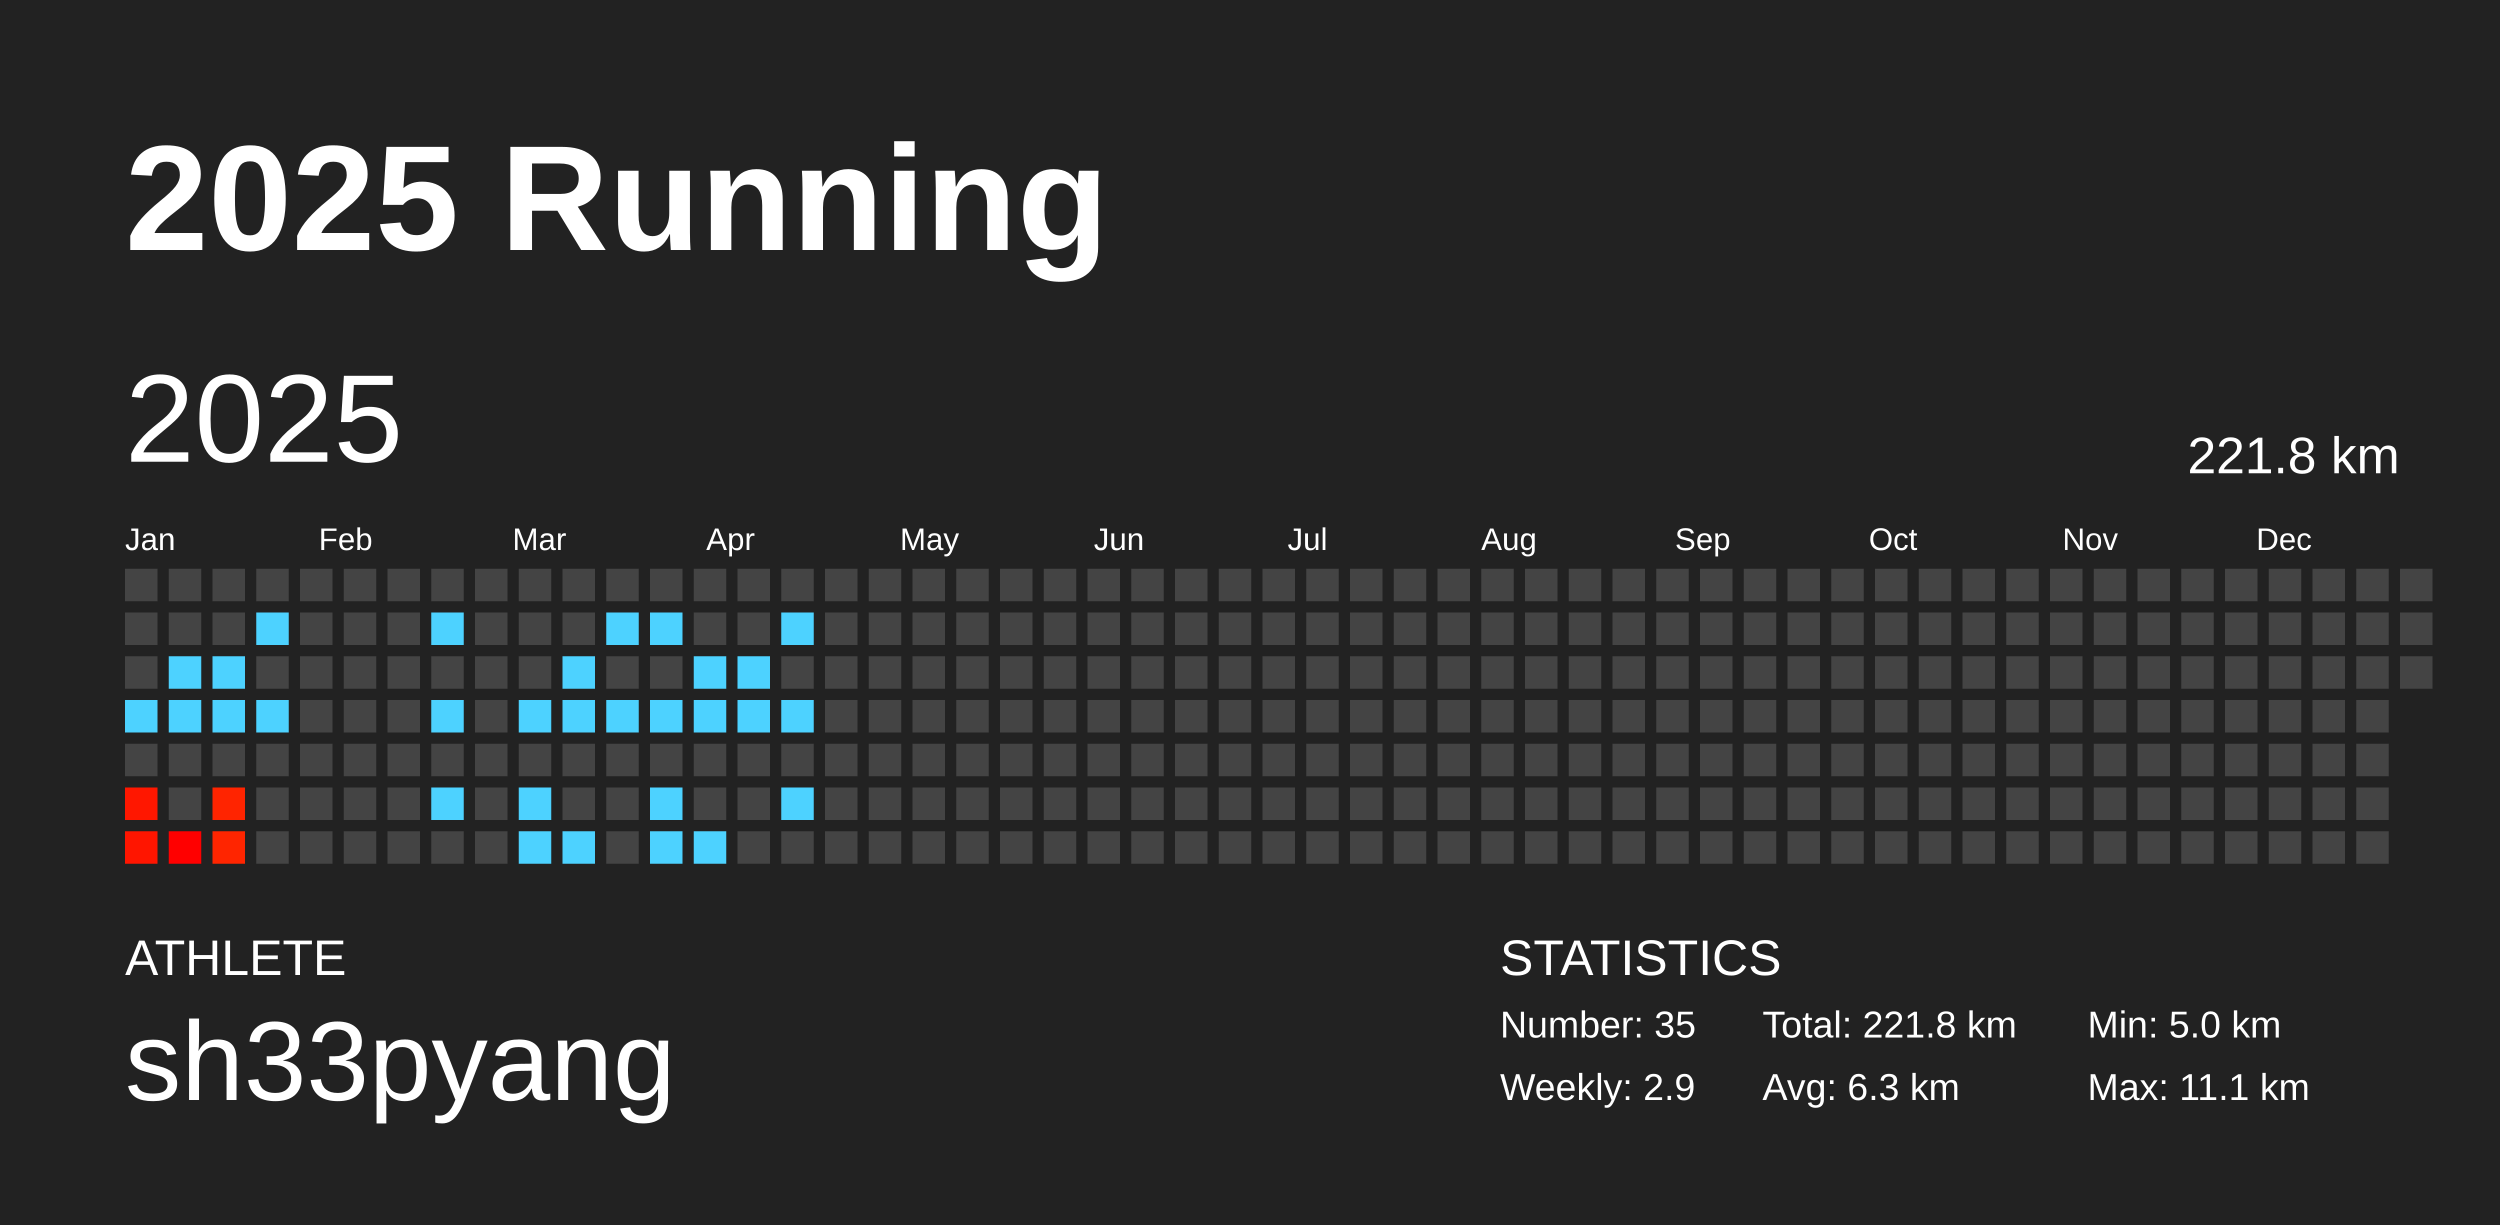
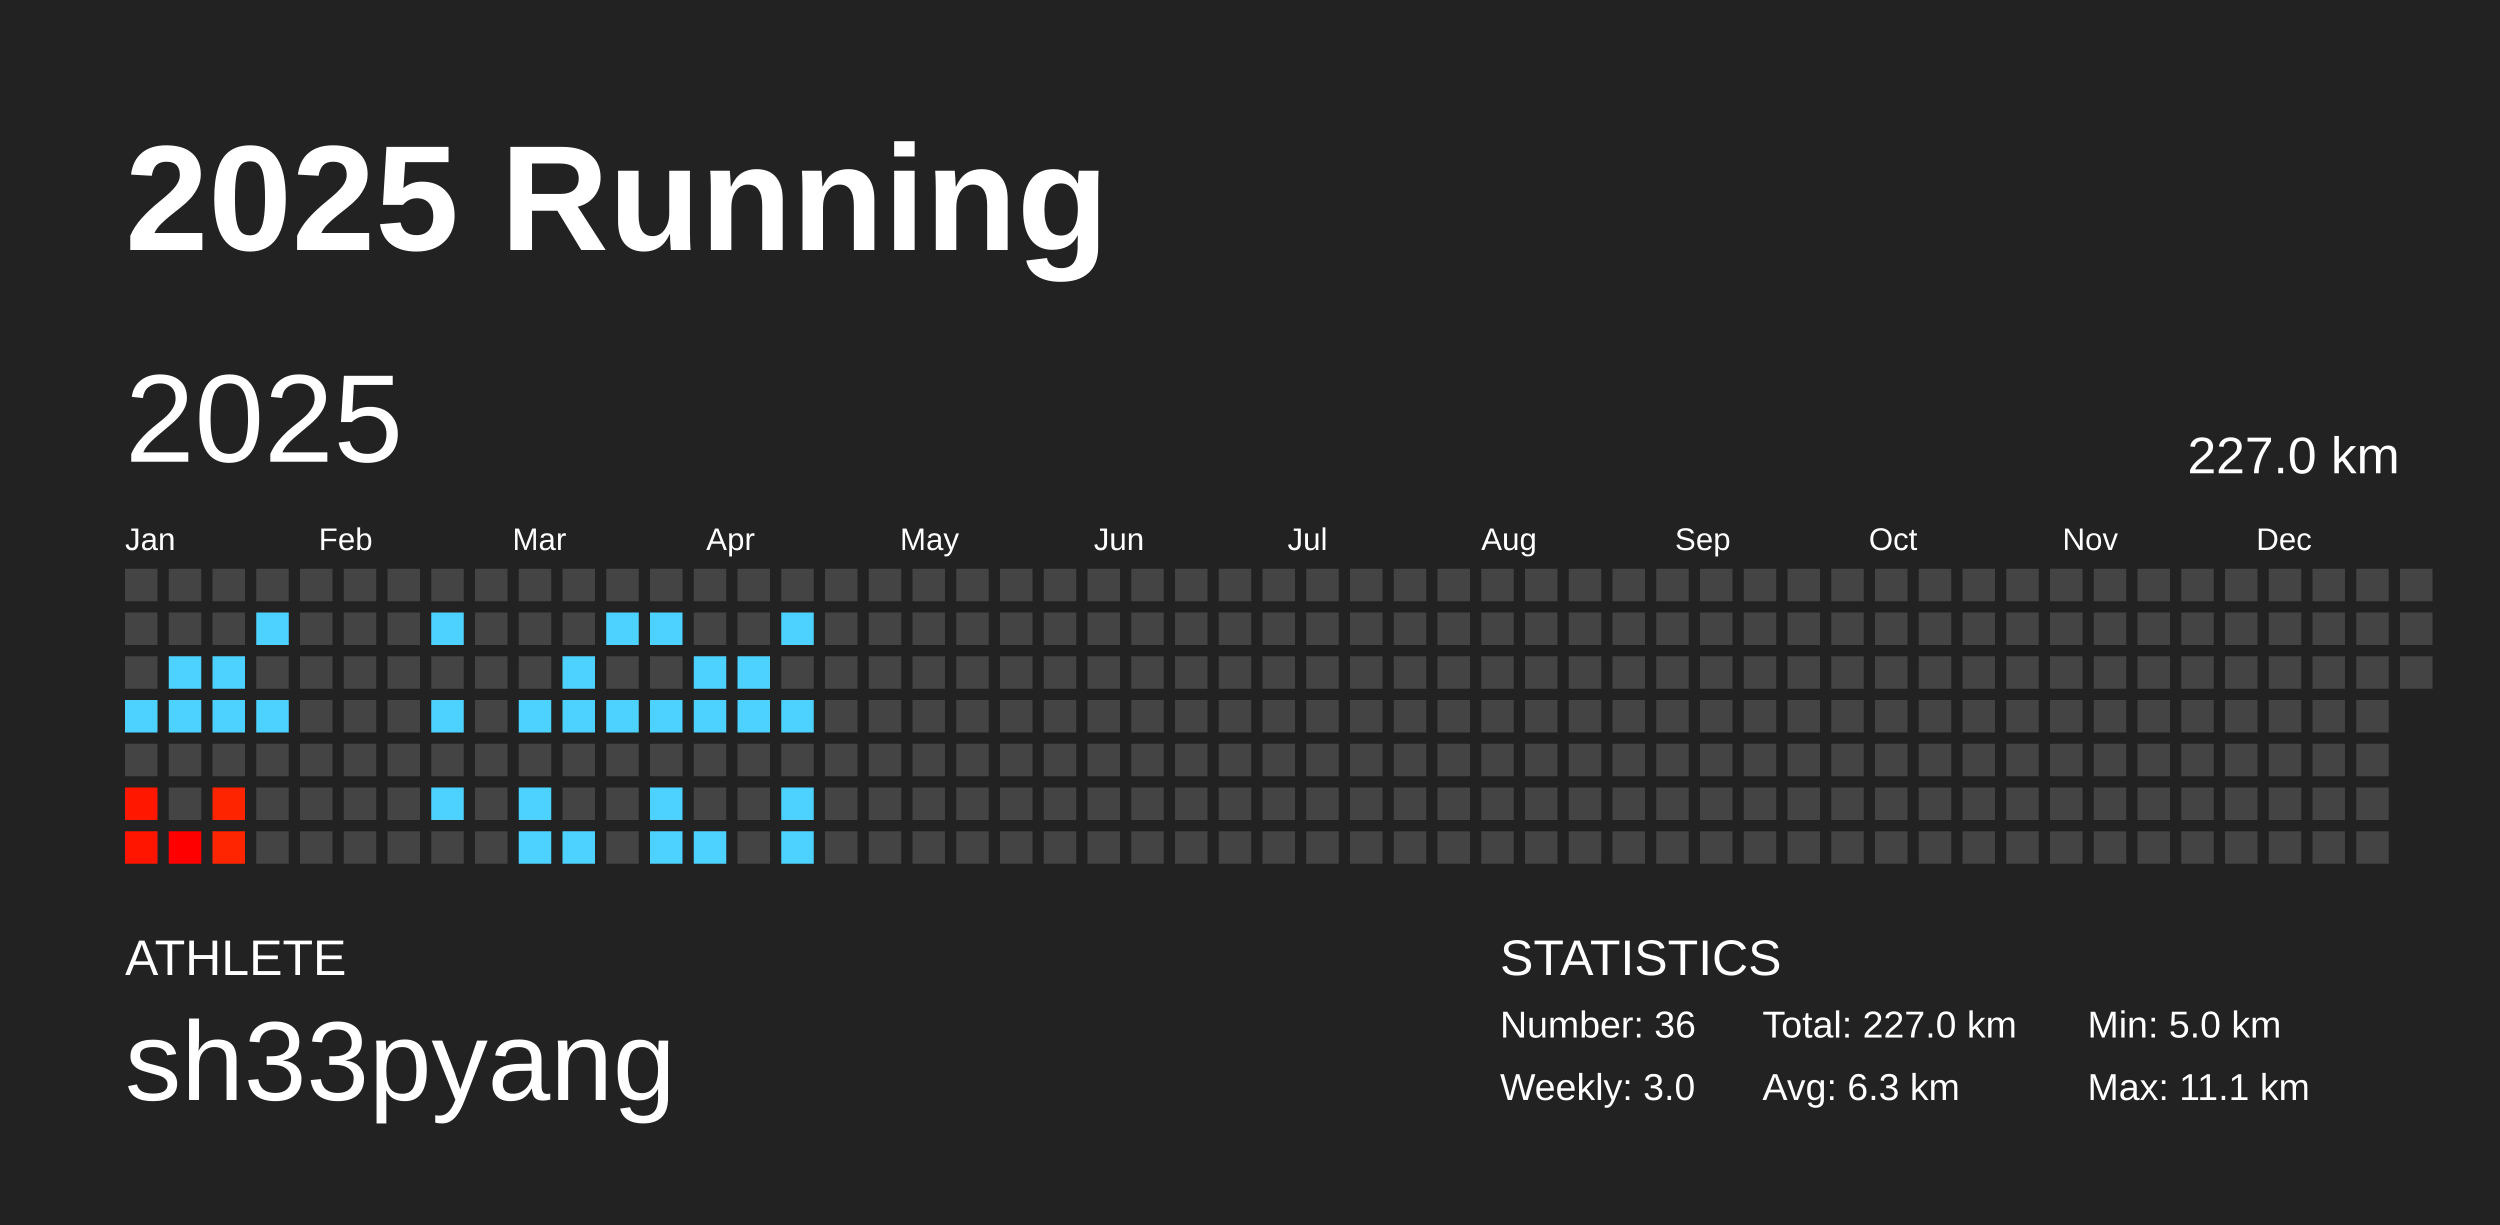
<svg xmlns="http://www.w3.org/2000/svg" baseProfile="full" height="98mm" version="1.1" viewBox="0,0,200,98" width="200mm">
  <defs />
  <rect fill="#222222" height="98" width="200" x="0" y="0" />
  <text fill="#FFFFFF" style="font-size:12px; font-family:Arial; font-weight:bold;" x="10" y="20">2025 Running</text>
  <text fill="#FFFFFF" style="font-size:4px; font-family:Arial" x="10" y="78">ATHLETE</text>
  <text fill="#FFFFFF" style="font-size:9px; font-family:Arial" x="10" y="88">sh33pyang</text>
  <text fill="#FFFFFF" style="font-size:4px; font-family:Arial" x="120" y="78">STATISTICS</text>
-   <text fill="#FFFFFF" style="font-size:3px; font-family:Arial" x="120" y="83">Number: 35</text>
-   <text fill="#FFFFFF" style="font-size:3px; font-family:Arial" x="120" y="88">Weekly: 2.9</text>
-   <text fill="#FFFFFF" style="font-size:3px; font-family:Arial" x="141" y="83">Total: 221.8 km</text>
+   <text fill="#FFFFFF" style="font-size:3px; font-family:Arial" x="120" y="83">Number: 36</text>
+   <text fill="#FFFFFF" style="font-size:3px; font-family:Arial" x="120" y="88">Weekly: 3.0</text>
+   <text fill="#FFFFFF" style="font-size:3px; font-family:Arial" x="141" y="83">Total: 227.0 km</text>
  <text fill="#FFFFFF" style="font-size:3px; font-family:Arial" x="141" y="88">Avg: 6.3 km</text>
  <text fill="#FFFFFF" style="font-size:3px; font-family:Arial" x="167" y="83">Min: 5.0 km</text>
  <text fill="#FFFFFF" style="font-size:3px; font-family:Arial" x="167" y="88">Max: 11.1 km</text>
  <text dominant-baseline="hanging" fill="#FFFFFF" style="font-size:10.0px; font-family:Arial;" x="10" y="30">2025</text>
-   <text dominant-baseline="hanging" fill="#FFFFFF" style="font-size:4.125px; font-family:Arial;" x="175" y="35">221.8 km</text>
+   <text dominant-baseline="hanging" fill="#FFFFFF" style="font-size:4.125px; font-family:Arial;" x="175" y="35">227.0 km</text>
  <text fill="#FFFFFF" style="font-size:2.5px; font-family:Arial" x="10.0" y="44">Jan</text>
  <text fill="#FFFFFF" style="font-size:2.5px; font-family:Arial" x="25.5" y="44">Feb</text>
  <text fill="#FFFFFF" style="font-size:2.5px; font-family:Arial" x="41.0" y="44">Mar</text>
  <text fill="#FFFFFF" style="font-size:2.5px; font-family:Arial" x="56.5" y="44">Apr</text>
  <text fill="#FFFFFF" style="font-size:2.5px; font-family:Arial" x="72.0" y="44">May</text>
  <text fill="#FFFFFF" style="font-size:2.5px; font-family:Arial" x="87.5" y="44">Jun</text>
  <text fill="#FFFFFF" style="font-size:2.5px; font-family:Arial" x="103.0" y="44">Jul</text>
  <text fill="#FFFFFF" style="font-size:2.5px; font-family:Arial" x="118.5" y="44">Aug</text>
  <text fill="#FFFFFF" style="font-size:2.5px; font-family:Arial" x="134.0" y="44">Sep</text>
  <text fill="#FFFFFF" style="font-size:2.5px; font-family:Arial" x="149.5" y="44">Oct</text>
  <text fill="#FFFFFF" style="font-size:2.5px; font-family:Arial" x="165.0" y="44">Nov</text>
  <text fill="#FFFFFF" style="font-size:2.5px; font-family:Arial" x="180.5" y="44">Dec</text>
  <rect fill="#444444" height="2.6" width="2.6" x="10.0" y="45.5" />
  <rect fill="#444444" height="2.6" width="2.6" x="10.0" y="49.0" />
  <rect fill="#444444" height="2.6" width="2.6" x="10.0" y="52.5" />
  <rect fill="#4dd2ff" height="2.6" width="2.6" x="10.0" y="56.0" />
  <rect fill="#444444" height="2.6" width="2.6" x="10.0" y="59.5" />
  <rect fill="#ff1700" height="2.6" width="2.6" x="10.0" y="63.0" />
  <rect fill="#ff1500" height="2.6" width="2.6" x="10.0" y="66.5" />
  <rect fill="#444444" height="2.6" width="2.6" x="13.5" y="45.5" />
  <rect fill="#444444" height="2.6" width="2.6" x="13.5" y="49.0" />
  <rect fill="#4dd2ff" height="2.6" width="2.6" x="13.5" y="52.5" />
  <rect fill="#4dd2ff" height="2.6" width="2.6" x="13.5" y="56.0" />
  <rect fill="#444444" height="2.6" width="2.6" x="13.5" y="59.5" />
  <rect fill="#444444" height="2.6" width="2.6" x="13.5" y="63.0" />
  <rect fill="#ff0000" height="2.6" width="2.6" x="13.5" y="66.5" />
  <rect fill="#444444" height="2.6" width="2.6" x="17.0" y="45.5" />
  <rect fill="#444444" height="2.6" width="2.6" x="17.0" y="49.0" />
  <rect fill="#4dd2ff" height="2.6" width="2.6" x="17.0" y="52.5" />
  <rect fill="#4dd2ff" height="2.6" width="2.6" x="17.0" y="56.0" />
  <rect fill="#444444" height="2.6" width="2.6" x="17.0" y="59.5" />
  <rect fill="#ff2400" height="2.6" width="2.6" x="17.0" y="63.0" />
  <rect fill="#ff2500" height="2.6" width="2.6" x="17.0" y="66.5" />
  <rect fill="#444444" height="2.6" width="2.6" x="20.5" y="45.5" />
  <rect fill="#4dd2ff" height="2.6" width="2.6" x="20.5" y="49.0" />
  <rect fill="#444444" height="2.6" width="2.6" x="20.5" y="52.5" />
  <rect fill="#4dd2ff" height="2.6" width="2.6" x="20.5" y="56.0" />
  <rect fill="#444444" height="2.6" width="2.6" x="20.5" y="59.5" />
  <rect fill="#444444" height="2.6" width="2.6" x="20.5" y="63.0" />
  <rect fill="#444444" height="2.6" width="2.6" x="20.5" y="66.5" />
  <rect fill="#444444" height="2.6" width="2.6" x="24.0" y="45.5" />
  <rect fill="#444444" height="2.6" width="2.6" x="24.0" y="49.0" />
  <rect fill="#444444" height="2.6" width="2.6" x="24.0" y="52.5" />
  <rect fill="#444444" height="2.6" width="2.6" x="24.0" y="56.0" />
  <rect fill="#444444" height="2.6" width="2.6" x="24.0" y="59.5" />
  <rect fill="#444444" height="2.6" width="2.6" x="24.0" y="63.0" />
  <rect fill="#444444" height="2.6" width="2.6" x="24.0" y="66.5" />
  <rect fill="#444444" height="2.6" width="2.6" x="27.5" y="45.5" />
  <rect fill="#444444" height="2.6" width="2.6" x="27.5" y="49.0" />
  <rect fill="#444444" height="2.6" width="2.6" x="27.5" y="52.5" />
  <rect fill="#444444" height="2.6" width="2.6" x="27.5" y="56.0" />
  <rect fill="#444444" height="2.6" width="2.6" x="27.5" y="59.5" />
  <rect fill="#444444" height="2.6" width="2.6" x="27.5" y="63.0" />
  <rect fill="#444444" height="2.6" width="2.6" x="27.5" y="66.5" />
  <rect fill="#444444" height="2.6" width="2.6" x="31.0" y="45.5" />
  <rect fill="#444444" height="2.6" width="2.6" x="31.0" y="49.0" />
  <rect fill="#444444" height="2.6" width="2.6" x="31.0" y="52.5" />
  <rect fill="#444444" height="2.6" width="2.6" x="31.0" y="56.0" />
  <rect fill="#444444" height="2.6" width="2.6" x="31.0" y="59.5" />
  <rect fill="#444444" height="2.6" width="2.6" x="31.0" y="63.0" />
  <rect fill="#444444" height="2.6" width="2.6" x="31.0" y="66.5" />
  <rect fill="#444444" height="2.6" width="2.6" x="34.5" y="45.5" />
  <rect fill="#4dd2ff" height="2.6" width="2.6" x="34.5" y="49.0" />
  <rect fill="#444444" height="2.6" width="2.6" x="34.5" y="52.5" />
  <rect fill="#4dd2ff" height="2.6" width="2.6" x="34.5" y="56.0" />
  <rect fill="#444444" height="2.6" width="2.6" x="34.5" y="59.5" />
  <rect fill="#4dd2ff" height="2.6" width="2.6" x="34.5" y="63.0" />
  <rect fill="#444444" height="2.6" width="2.6" x="34.5" y="66.5" />
  <rect fill="#444444" height="2.6" width="2.6" x="38.0" y="45.5" />
  <rect fill="#444444" height="2.6" width="2.6" x="38.0" y="49.0" />
  <rect fill="#444444" height="2.6" width="2.6" x="38.0" y="52.5" />
  <rect fill="#444444" height="2.6" width="2.6" x="38.0" y="56.0" />
  <rect fill="#444444" height="2.6" width="2.6" x="38.0" y="59.5" />
  <rect fill="#444444" height="2.6" width="2.6" x="38.0" y="63.0" />
  <rect fill="#444444" height="2.6" width="2.6" x="38.0" y="66.5" />
  <rect fill="#444444" height="2.6" width="2.6" x="41.5" y="45.5" />
  <rect fill="#444444" height="2.6" width="2.6" x="41.5" y="49.0" />
  <rect fill="#444444" height="2.6" width="2.6" x="41.5" y="52.5" />
  <rect fill="#4dd2ff" height="2.6" width="2.6" x="41.5" y="56.0" />
  <rect fill="#444444" height="2.6" width="2.6" x="41.5" y="59.5" />
  <rect fill="#4dd2ff" height="2.6" width="2.6" x="41.5" y="63.0" />
  <rect fill="#4dd2ff" height="2.6" width="2.6" x="41.5" y="66.5" />
  <rect fill="#444444" height="2.6" width="2.6" x="45.0" y="45.5" />
  <rect fill="#444444" height="2.6" width="2.6" x="45.0" y="49.0" />
  <rect fill="#4dd2ff" height="2.6" width="2.6" x="45.0" y="52.5" />
  <rect fill="#4dd2ff" height="2.6" width="2.6" x="45.0" y="56.0" />
  <rect fill="#444444" height="2.6" width="2.6" x="45.0" y="59.5" />
  <rect fill="#444444" height="2.6" width="2.6" x="45.0" y="63.0" />
  <rect fill="#4dd2ff" height="2.6" width="2.6" x="45.0" y="66.5" />
  <rect fill="#444444" height="2.6" width="2.6" x="48.5" y="45.5" />
  <rect fill="#4dd2ff" height="2.6" width="2.6" x="48.5" y="49.0" />
  <rect fill="#444444" height="2.6" width="2.6" x="48.5" y="52.5" />
  <rect fill="#4dd2ff" height="2.6" width="2.6" x="48.5" y="56.0" />
  <rect fill="#444444" height="2.6" width="2.6" x="48.5" y="59.5" />
  <rect fill="#444444" height="2.6" width="2.6" x="48.5" y="63.0" />
  <rect fill="#444444" height="2.6" width="2.6" x="48.5" y="66.5" />
  <rect fill="#444444" height="2.6" width="2.6" x="52.0" y="45.5" />
  <rect fill="#4dd2ff" height="2.6" width="2.6" x="52.0" y="49.0" />
  <rect fill="#444444" height="2.6" width="2.6" x="52.0" y="52.5" />
  <rect fill="#4dd2ff" height="2.6" width="2.6" x="52.0" y="56.0" />
  <rect fill="#444444" height="2.6" width="2.6" x="52.0" y="59.5" />
  <rect fill="#4dd2ff" height="2.6" width="2.6" x="52.0" y="63.0" />
  <rect fill="#4dd2ff" height="2.6" width="2.6" x="52.0" y="66.5" />
  <rect fill="#444444" height="2.6" width="2.6" x="55.5" y="45.5" />
  <rect fill="#444444" height="2.6" width="2.6" x="55.5" y="49.0" />
  <rect fill="#4dd2ff" height="2.6" width="2.6" x="55.5" y="52.5" />
  <rect fill="#4dd2ff" height="2.6" width="2.6" x="55.5" y="56.0" />
  <rect fill="#444444" height="2.6" width="2.6" x="55.5" y="59.5" />
  <rect fill="#444444" height="2.6" width="2.6" x="55.5" y="63.0" />
  <rect fill="#4dd2ff" height="2.6" width="2.6" x="55.5" y="66.5" />
  <rect fill="#444444" height="2.6" width="2.6" x="59.0" y="45.5" />
  <rect fill="#444444" height="2.6" width="2.6" x="59.0" y="49.0" />
  <rect fill="#4dd2ff" height="2.6" width="2.6" x="59.0" y="52.5" />
  <rect fill="#4dd2ff" height="2.6" width="2.6" x="59.0" y="56.0" />
  <rect fill="#444444" height="2.6" width="2.6" x="59.0" y="59.5" />
  <rect fill="#444444" height="2.6" width="2.6" x="59.0" y="63.0" />
  <rect fill="#444444" height="2.6" width="2.6" x="59.0" y="66.5" />
  <rect fill="#444444" height="2.6" width="2.6" x="62.5" y="45.5" />
  <rect fill="#4dd2ff" height="2.6" width="2.6" x="62.5" y="49.0" />
  <rect fill="#444444" height="2.6" width="2.6" x="62.5" y="52.5" />
  <rect fill="#4dd2ff" height="2.6" width="2.6" x="62.5" y="56.0" />
  <rect fill="#444444" height="2.6" width="2.6" x="62.5" y="59.5" />
  <rect fill="#4dd2ff" height="2.6" width="2.6" x="62.5" y="63.0" />
-   <rect fill="#444444" height="2.6" width="2.6" x="62.5" y="66.5" />
+   <rect fill="#4dd2ff" height="2.6" width="2.6" x="62.5" y="66.5" />
  <rect fill="#444444" height="2.6" width="2.6" x="66.0" y="45.5" />
  <rect fill="#444444" height="2.6" width="2.6" x="66.0" y="49.0" />
  <rect fill="#444444" height="2.6" width="2.6" x="66.0" y="52.5" />
  <rect fill="#444444" height="2.6" width="2.6" x="66.0" y="56.0" />
  <rect fill="#444444" height="2.6" width="2.6" x="66.0" y="59.5" />
  <rect fill="#444444" height="2.6" width="2.6" x="66.0" y="63.0" />
  <rect fill="#444444" height="2.6" width="2.6" x="66.0" y="66.5" />
  <rect fill="#444444" height="2.6" width="2.6" x="69.5" y="45.5" />
  <rect fill="#444444" height="2.6" width="2.6" x="69.5" y="49.0" />
  <rect fill="#444444" height="2.6" width="2.6" x="69.5" y="52.5" />
  <rect fill="#444444" height="2.6" width="2.6" x="69.5" y="56.0" />
  <rect fill="#444444" height="2.6" width="2.6" x="69.5" y="59.5" />
  <rect fill="#444444" height="2.6" width="2.6" x="69.5" y="63.0" />
  <rect fill="#444444" height="2.6" width="2.6" x="69.5" y="66.5" />
  <rect fill="#444444" height="2.6" width="2.6" x="73.0" y="45.5" />
  <rect fill="#444444" height="2.6" width="2.6" x="73.0" y="49.0" />
  <rect fill="#444444" height="2.6" width="2.6" x="73.0" y="52.5" />
  <rect fill="#444444" height="2.6" width="2.6" x="73.0" y="56.0" />
  <rect fill="#444444" height="2.6" width="2.6" x="73.0" y="59.5" />
  <rect fill="#444444" height="2.6" width="2.6" x="73.0" y="63.0" />
  <rect fill="#444444" height="2.6" width="2.6" x="73.0" y="66.5" />
  <rect fill="#444444" height="2.6" width="2.6" x="76.5" y="45.5" />
  <rect fill="#444444" height="2.6" width="2.6" x="76.5" y="49.0" />
  <rect fill="#444444" height="2.6" width="2.6" x="76.5" y="52.5" />
  <rect fill="#444444" height="2.6" width="2.6" x="76.5" y="56.0" />
  <rect fill="#444444" height="2.6" width="2.6" x="76.5" y="59.5" />
  <rect fill="#444444" height="2.6" width="2.6" x="76.5" y="63.0" />
  <rect fill="#444444" height="2.6" width="2.6" x="76.5" y="66.5" />
  <rect fill="#444444" height="2.6" width="2.6" x="80.0" y="45.5" />
  <rect fill="#444444" height="2.6" width="2.6" x="80.0" y="49.0" />
  <rect fill="#444444" height="2.6" width="2.6" x="80.0" y="52.5" />
  <rect fill="#444444" height="2.6" width="2.6" x="80.0" y="56.0" />
  <rect fill="#444444" height="2.6" width="2.6" x="80.0" y="59.5" />
  <rect fill="#444444" height="2.6" width="2.6" x="80.0" y="63.0" />
  <rect fill="#444444" height="2.6" width="2.6" x="80.0" y="66.5" />
  <rect fill="#444444" height="2.6" width="2.6" x="83.5" y="45.5" />
  <rect fill="#444444" height="2.6" width="2.6" x="83.5" y="49.0" />
  <rect fill="#444444" height="2.6" width="2.6" x="83.5" y="52.5" />
  <rect fill="#444444" height="2.6" width="2.6" x="83.5" y="56.0" />
  <rect fill="#444444" height="2.6" width="2.6" x="83.5" y="59.5" />
  <rect fill="#444444" height="2.6" width="2.6" x="83.5" y="63.0" />
  <rect fill="#444444" height="2.6" width="2.6" x="83.5" y="66.5" />
  <rect fill="#444444" height="2.6" width="2.6" x="87.0" y="45.5" />
  <rect fill="#444444" height="2.6" width="2.6" x="87.0" y="49.0" />
  <rect fill="#444444" height="2.6" width="2.6" x="87.0" y="52.5" />
  <rect fill="#444444" height="2.6" width="2.6" x="87.0" y="56.0" />
  <rect fill="#444444" height="2.6" width="2.6" x="87.0" y="59.5" />
  <rect fill="#444444" height="2.6" width="2.6" x="87.0" y="63.0" />
  <rect fill="#444444" height="2.6" width="2.6" x="87.0" y="66.5" />
  <rect fill="#444444" height="2.6" width="2.6" x="90.5" y="45.5" />
  <rect fill="#444444" height="2.6" width="2.6" x="90.5" y="49.0" />
  <rect fill="#444444" height="2.6" width="2.6" x="90.5" y="52.5" />
  <rect fill="#444444" height="2.6" width="2.6" x="90.5" y="56.0" />
  <rect fill="#444444" height="2.6" width="2.6" x="90.5" y="59.5" />
  <rect fill="#444444" height="2.6" width="2.6" x="90.5" y="63.0" />
  <rect fill="#444444" height="2.6" width="2.6" x="90.5" y="66.5" />
  <rect fill="#444444" height="2.6" width="2.6" x="94.0" y="45.5" />
  <rect fill="#444444" height="2.6" width="2.6" x="94.0" y="49.0" />
  <rect fill="#444444" height="2.6" width="2.6" x="94.0" y="52.5" />
  <rect fill="#444444" height="2.6" width="2.6" x="94.0" y="56.0" />
  <rect fill="#444444" height="2.6" width="2.6" x="94.0" y="59.5" />
  <rect fill="#444444" height="2.6" width="2.6" x="94.0" y="63.0" />
  <rect fill="#444444" height="2.6" width="2.6" x="94.0" y="66.5" />
  <rect fill="#444444" height="2.6" width="2.6" x="97.5" y="45.5" />
  <rect fill="#444444" height="2.6" width="2.6" x="97.5" y="49.0" />
  <rect fill="#444444" height="2.6" width="2.6" x="97.5" y="52.5" />
  <rect fill="#444444" height="2.6" width="2.6" x="97.5" y="56.0" />
  <rect fill="#444444" height="2.6" width="2.6" x="97.5" y="59.5" />
  <rect fill="#444444" height="2.6" width="2.6" x="97.5" y="63.0" />
  <rect fill="#444444" height="2.6" width="2.6" x="97.5" y="66.5" />
  <rect fill="#444444" height="2.6" width="2.6" x="101.0" y="45.5" />
  <rect fill="#444444" height="2.6" width="2.6" x="101.0" y="49.0" />
  <rect fill="#444444" height="2.6" width="2.6" x="101.0" y="52.5" />
  <rect fill="#444444" height="2.6" width="2.6" x="101.0" y="56.0" />
  <rect fill="#444444" height="2.6" width="2.6" x="101.0" y="59.5" />
  <rect fill="#444444" height="2.6" width="2.6" x="101.0" y="63.0" />
  <rect fill="#444444" height="2.6" width="2.6" x="101.0" y="66.5" />
  <rect fill="#444444" height="2.6" width="2.6" x="104.5" y="45.5" />
  <rect fill="#444444" height="2.6" width="2.6" x="104.5" y="49.0" />
  <rect fill="#444444" height="2.6" width="2.6" x="104.5" y="52.5" />
  <rect fill="#444444" height="2.6" width="2.6" x="104.5" y="56.0" />
  <rect fill="#444444" height="2.6" width="2.6" x="104.5" y="59.5" />
  <rect fill="#444444" height="2.6" width="2.6" x="104.5" y="63.0" />
  <rect fill="#444444" height="2.6" width="2.6" x="104.5" y="66.5" />
  <rect fill="#444444" height="2.6" width="2.6" x="108.0" y="45.5" />
  <rect fill="#444444" height="2.6" width="2.6" x="108.0" y="49.0" />
  <rect fill="#444444" height="2.6" width="2.6" x="108.0" y="52.5" />
  <rect fill="#444444" height="2.6" width="2.6" x="108.0" y="56.0" />
  <rect fill="#444444" height="2.6" width="2.6" x="108.0" y="59.5" />
  <rect fill="#444444" height="2.6" width="2.6" x="108.0" y="63.0" />
  <rect fill="#444444" height="2.6" width="2.6" x="108.0" y="66.5" />
  <rect fill="#444444" height="2.6" width="2.6" x="111.5" y="45.5" />
  <rect fill="#444444" height="2.6" width="2.6" x="111.5" y="49.0" />
  <rect fill="#444444" height="2.6" width="2.6" x="111.5" y="52.5" />
  <rect fill="#444444" height="2.6" width="2.6" x="111.5" y="56.0" />
  <rect fill="#444444" height="2.6" width="2.6" x="111.5" y="59.5" />
  <rect fill="#444444" height="2.6" width="2.6" x="111.5" y="63.0" />
  <rect fill="#444444" height="2.6" width="2.6" x="111.5" y="66.5" />
  <rect fill="#444444" height="2.6" width="2.6" x="115.0" y="45.5" />
  <rect fill="#444444" height="2.6" width="2.6" x="115.0" y="49.0" />
  <rect fill="#444444" height="2.6" width="2.6" x="115.0" y="52.5" />
  <rect fill="#444444" height="2.6" width="2.6" x="115.0" y="56.0" />
  <rect fill="#444444" height="2.6" width="2.6" x="115.0" y="59.5" />
  <rect fill="#444444" height="2.6" width="2.6" x="115.0" y="63.0" />
  <rect fill="#444444" height="2.6" width="2.6" x="115.0" y="66.5" />
  <rect fill="#444444" height="2.6" width="2.6" x="118.5" y="45.5" />
  <rect fill="#444444" height="2.6" width="2.6" x="118.5" y="49.0" />
  <rect fill="#444444" height="2.6" width="2.6" x="118.5" y="52.5" />
  <rect fill="#444444" height="2.6" width="2.6" x="118.5" y="56.0" />
  <rect fill="#444444" height="2.6" width="2.6" x="118.5" y="59.5" />
  <rect fill="#444444" height="2.6" width="2.6" x="118.5" y="63.0" />
  <rect fill="#444444" height="2.6" width="2.6" x="118.5" y="66.5" />
  <rect fill="#444444" height="2.6" width="2.6" x="122.0" y="45.5" />
  <rect fill="#444444" height="2.6" width="2.6" x="122.0" y="49.0" />
  <rect fill="#444444" height="2.6" width="2.6" x="122.0" y="52.5" />
  <rect fill="#444444" height="2.6" width="2.6" x="122.0" y="56.0" />
  <rect fill="#444444" height="2.6" width="2.6" x="122.0" y="59.5" />
  <rect fill="#444444" height="2.6" width="2.6" x="122.0" y="63.0" />
  <rect fill="#444444" height="2.6" width="2.6" x="122.0" y="66.5" />
  <rect fill="#444444" height="2.6" width="2.6" x="125.5" y="45.5" />
  <rect fill="#444444" height="2.6" width="2.6" x="125.5" y="49.0" />
  <rect fill="#444444" height="2.6" width="2.6" x="125.5" y="52.5" />
  <rect fill="#444444" height="2.6" width="2.6" x="125.5" y="56.0" />
  <rect fill="#444444" height="2.6" width="2.6" x="125.5" y="59.5" />
  <rect fill="#444444" height="2.6" width="2.6" x="125.5" y="63.0" />
  <rect fill="#444444" height="2.6" width="2.6" x="125.5" y="66.5" />
  <rect fill="#444444" height="2.6" width="2.6" x="129.0" y="45.5" />
  <rect fill="#444444" height="2.6" width="2.6" x="129.0" y="49.0" />
  <rect fill="#444444" height="2.6" width="2.6" x="129.0" y="52.5" />
  <rect fill="#444444" height="2.6" width="2.6" x="129.0" y="56.0" />
  <rect fill="#444444" height="2.6" width="2.6" x="129.0" y="59.5" />
  <rect fill="#444444" height="2.6" width="2.6" x="129.0" y="63.0" />
  <rect fill="#444444" height="2.6" width="2.6" x="129.0" y="66.5" />
  <rect fill="#444444" height="2.6" width="2.6" x="132.5" y="45.5" />
  <rect fill="#444444" height="2.6" width="2.6" x="132.5" y="49.0" />
  <rect fill="#444444" height="2.6" width="2.6" x="132.5" y="52.5" />
  <rect fill="#444444" height="2.6" width="2.6" x="132.5" y="56.0" />
  <rect fill="#444444" height="2.6" width="2.6" x="132.5" y="59.5" />
  <rect fill="#444444" height="2.6" width="2.6" x="132.5" y="63.0" />
  <rect fill="#444444" height="2.6" width="2.6" x="132.5" y="66.5" />
  <rect fill="#444444" height="2.6" width="2.6" x="136.0" y="45.5" />
  <rect fill="#444444" height="2.6" width="2.6" x="136.0" y="49.0" />
  <rect fill="#444444" height="2.6" width="2.6" x="136.0" y="52.5" />
  <rect fill="#444444" height="2.6" width="2.6" x="136.0" y="56.0" />
  <rect fill="#444444" height="2.6" width="2.6" x="136.0" y="59.5" />
  <rect fill="#444444" height="2.6" width="2.6" x="136.0" y="63.0" />
  <rect fill="#444444" height="2.6" width="2.6" x="136.0" y="66.5" />
  <rect fill="#444444" height="2.6" width="2.6" x="139.5" y="45.5" />
  <rect fill="#444444" height="2.6" width="2.6" x="139.5" y="49.0" />
  <rect fill="#444444" height="2.6" width="2.6" x="139.5" y="52.5" />
  <rect fill="#444444" height="2.6" width="2.6" x="139.5" y="56.0" />
  <rect fill="#444444" height="2.6" width="2.6" x="139.5" y="59.5" />
  <rect fill="#444444" height="2.6" width="2.6" x="139.5" y="63.0" />
  <rect fill="#444444" height="2.6" width="2.6" x="139.5" y="66.5" />
  <rect fill="#444444" height="2.6" width="2.6" x="143.0" y="45.5" />
  <rect fill="#444444" height="2.6" width="2.6" x="143.0" y="49.0" />
  <rect fill="#444444" height="2.6" width="2.6" x="143.0" y="52.5" />
  <rect fill="#444444" height="2.6" width="2.6" x="143.0" y="56.0" />
  <rect fill="#444444" height="2.6" width="2.6" x="143.0" y="59.5" />
  <rect fill="#444444" height="2.6" width="2.6" x="143.0" y="63.0" />
  <rect fill="#444444" height="2.6" width="2.6" x="143.0" y="66.5" />
  <rect fill="#444444" height="2.6" width="2.6" x="146.5" y="45.5" />
  <rect fill="#444444" height="2.6" width="2.6" x="146.5" y="49.0" />
  <rect fill="#444444" height="2.6" width="2.6" x="146.5" y="52.5" />
  <rect fill="#444444" height="2.6" width="2.6" x="146.5" y="56.0" />
  <rect fill="#444444" height="2.6" width="2.6" x="146.5" y="59.5" />
  <rect fill="#444444" height="2.6" width="2.6" x="146.5" y="63.0" />
  <rect fill="#444444" height="2.6" width="2.6" x="146.5" y="66.5" />
  <rect fill="#444444" height="2.6" width="2.6" x="150.0" y="45.5" />
  <rect fill="#444444" height="2.6" width="2.6" x="150.0" y="49.0" />
  <rect fill="#444444" height="2.6" width="2.6" x="150.0" y="52.5" />
  <rect fill="#444444" height="2.6" width="2.6" x="150.0" y="56.0" />
  <rect fill="#444444" height="2.6" width="2.6" x="150.0" y="59.5" />
  <rect fill="#444444" height="2.6" width="2.6" x="150.0" y="63.0" />
  <rect fill="#444444" height="2.6" width="2.6" x="150.0" y="66.5" />
  <rect fill="#444444" height="2.6" width="2.6" x="153.5" y="45.5" />
  <rect fill="#444444" height="2.6" width="2.6" x="153.5" y="49.0" />
  <rect fill="#444444" height="2.6" width="2.6" x="153.5" y="52.5" />
  <rect fill="#444444" height="2.6" width="2.6" x="153.5" y="56.0" />
  <rect fill="#444444" height="2.6" width="2.6" x="153.5" y="59.5" />
  <rect fill="#444444" height="2.6" width="2.6" x="153.5" y="63.0" />
  <rect fill="#444444" height="2.6" width="2.6" x="153.5" y="66.5" />
  <rect fill="#444444" height="2.6" width="2.6" x="157.0" y="45.5" />
  <rect fill="#444444" height="2.6" width="2.6" x="157.0" y="49.0" />
  <rect fill="#444444" height="2.6" width="2.6" x="157.0" y="52.5" />
  <rect fill="#444444" height="2.6" width="2.6" x="157.0" y="56.0" />
  <rect fill="#444444" height="2.6" width="2.6" x="157.0" y="59.5" />
  <rect fill="#444444" height="2.6" width="2.6" x="157.0" y="63.0" />
  <rect fill="#444444" height="2.6" width="2.6" x="157.0" y="66.5" />
  <rect fill="#444444" height="2.6" width="2.6" x="160.5" y="45.5" />
  <rect fill="#444444" height="2.6" width="2.6" x="160.5" y="49.0" />
  <rect fill="#444444" height="2.6" width="2.6" x="160.5" y="52.5" />
  <rect fill="#444444" height="2.6" width="2.6" x="160.5" y="56.0" />
  <rect fill="#444444" height="2.6" width="2.6" x="160.5" y="59.5" />
  <rect fill="#444444" height="2.6" width="2.6" x="160.5" y="63.0" />
  <rect fill="#444444" height="2.6" width="2.6" x="160.5" y="66.5" />
  <rect fill="#444444" height="2.6" width="2.6" x="164.0" y="45.5" />
  <rect fill="#444444" height="2.6" width="2.6" x="164.0" y="49.0" />
  <rect fill="#444444" height="2.6" width="2.6" x="164.0" y="52.5" />
  <rect fill="#444444" height="2.6" width="2.6" x="164.0" y="56.0" />
  <rect fill="#444444" height="2.6" width="2.6" x="164.0" y="59.5" />
  <rect fill="#444444" height="2.6" width="2.6" x="164.0" y="63.0" />
  <rect fill="#444444" height="2.6" width="2.6" x="164.0" y="66.5" />
  <rect fill="#444444" height="2.6" width="2.6" x="167.5" y="45.5" />
  <rect fill="#444444" height="2.6" width="2.6" x="167.5" y="49.0" />
  <rect fill="#444444" height="2.6" width="2.6" x="167.5" y="52.5" />
  <rect fill="#444444" height="2.6" width="2.6" x="167.5" y="56.0" />
  <rect fill="#444444" height="2.6" width="2.6" x="167.5" y="59.5" />
  <rect fill="#444444" height="2.6" width="2.6" x="167.5" y="63.0" />
  <rect fill="#444444" height="2.6" width="2.6" x="167.5" y="66.5" />
  <rect fill="#444444" height="2.6" width="2.6" x="171.0" y="45.5" />
  <rect fill="#444444" height="2.6" width="2.6" x="171.0" y="49.0" />
  <rect fill="#444444" height="2.6" width="2.6" x="171.0" y="52.5" />
  <rect fill="#444444" height="2.6" width="2.6" x="171.0" y="56.0" />
  <rect fill="#444444" height="2.6" width="2.6" x="171.0" y="59.5" />
  <rect fill="#444444" height="2.6" width="2.6" x="171.0" y="63.0" />
  <rect fill="#444444" height="2.6" width="2.6" x="171.0" y="66.5" />
  <rect fill="#444444" height="2.6" width="2.6" x="174.5" y="45.5" />
  <rect fill="#444444" height="2.6" width="2.6" x="174.5" y="49.0" />
  <rect fill="#444444" height="2.6" width="2.6" x="174.5" y="52.5" />
  <rect fill="#444444" height="2.6" width="2.6" x="174.5" y="56.0" />
  <rect fill="#444444" height="2.6" width="2.6" x="174.5" y="59.5" />
  <rect fill="#444444" height="2.6" width="2.6" x="174.5" y="63.0" />
  <rect fill="#444444" height="2.6" width="2.6" x="174.5" y="66.5" />
  <rect fill="#444444" height="2.6" width="2.6" x="178.0" y="45.5" />
  <rect fill="#444444" height="2.6" width="2.6" x="178.0" y="49.0" />
  <rect fill="#444444" height="2.6" width="2.6" x="178.0" y="52.5" />
  <rect fill="#444444" height="2.6" width="2.6" x="178.0" y="56.0" />
  <rect fill="#444444" height="2.6" width="2.6" x="178.0" y="59.5" />
  <rect fill="#444444" height="2.6" width="2.6" x="178.0" y="63.0" />
  <rect fill="#444444" height="2.6" width="2.6" x="178.0" y="66.5" />
  <rect fill="#444444" height="2.6" width="2.6" x="181.5" y="45.5" />
  <rect fill="#444444" height="2.6" width="2.6" x="181.5" y="49.0" />
  <rect fill="#444444" height="2.6" width="2.6" x="181.5" y="52.5" />
  <rect fill="#444444" height="2.6" width="2.6" x="181.5" y="56.0" />
  <rect fill="#444444" height="2.6" width="2.6" x="181.5" y="59.5" />
  <rect fill="#444444" height="2.6" width="2.6" x="181.5" y="63.0" />
  <rect fill="#444444" height="2.6" width="2.6" x="181.5" y="66.5" />
  <rect fill="#444444" height="2.6" width="2.6" x="185.0" y="45.5" />
  <rect fill="#444444" height="2.6" width="2.6" x="185.0" y="49.0" />
  <rect fill="#444444" height="2.6" width="2.6" x="185.0" y="52.5" />
  <rect fill="#444444" height="2.6" width="2.6" x="185.0" y="56.0" />
  <rect fill="#444444" height="2.6" width="2.6" x="185.0" y="59.5" />
  <rect fill="#444444" height="2.6" width="2.6" x="185.0" y="63.0" />
  <rect fill="#444444" height="2.6" width="2.6" x="185.0" y="66.5" />
  <rect fill="#444444" height="2.6" width="2.6" x="188.5" y="45.5" />
  <rect fill="#444444" height="2.6" width="2.6" x="188.5" y="49.0" />
  <rect fill="#444444" height="2.6" width="2.6" x="188.5" y="52.5" />
  <rect fill="#444444" height="2.6" width="2.6" x="188.5" y="56.0" />
  <rect fill="#444444" height="2.6" width="2.6" x="188.5" y="59.5" />
  <rect fill="#444444" height="2.6" width="2.6" x="188.5" y="63.0" />
  <rect fill="#444444" height="2.6" width="2.6" x="188.5" y="66.5" />
  <rect fill="#444444" height="2.6" width="2.6" x="192.0" y="45.5" />
  <rect fill="#444444" height="2.6" width="2.6" x="192.0" y="49.0" />
  <rect fill="#444444" height="2.6" width="2.6" x="192.0" y="52.5" />
</svg>
